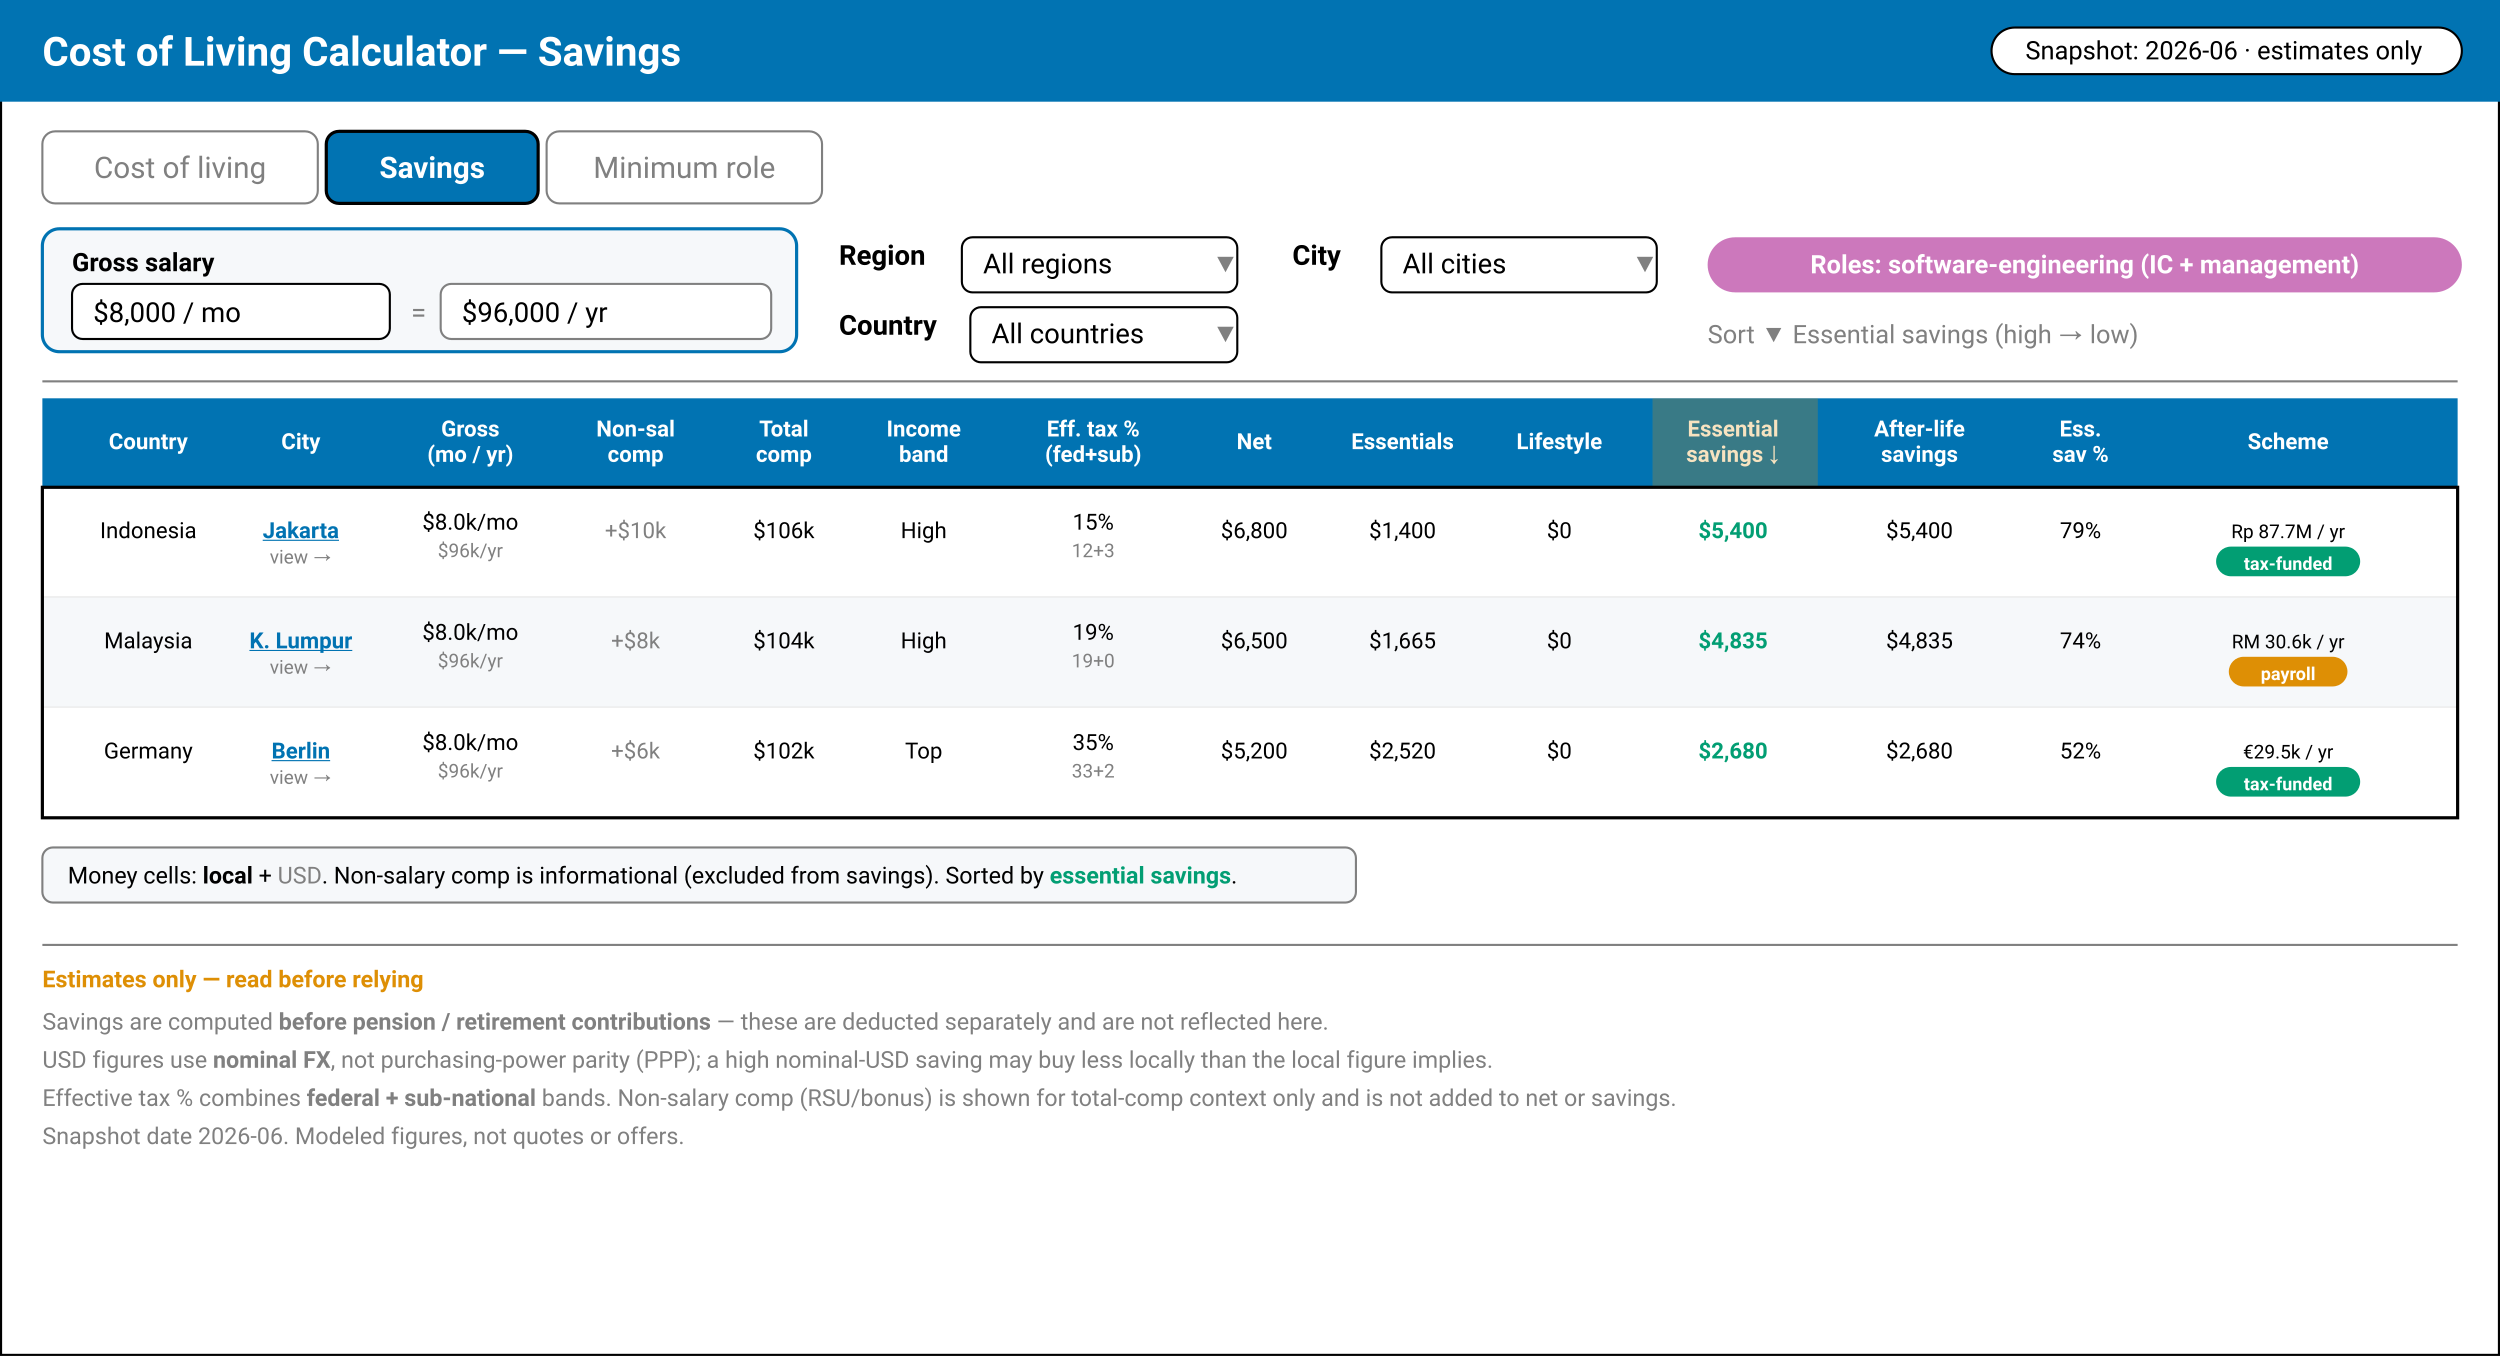
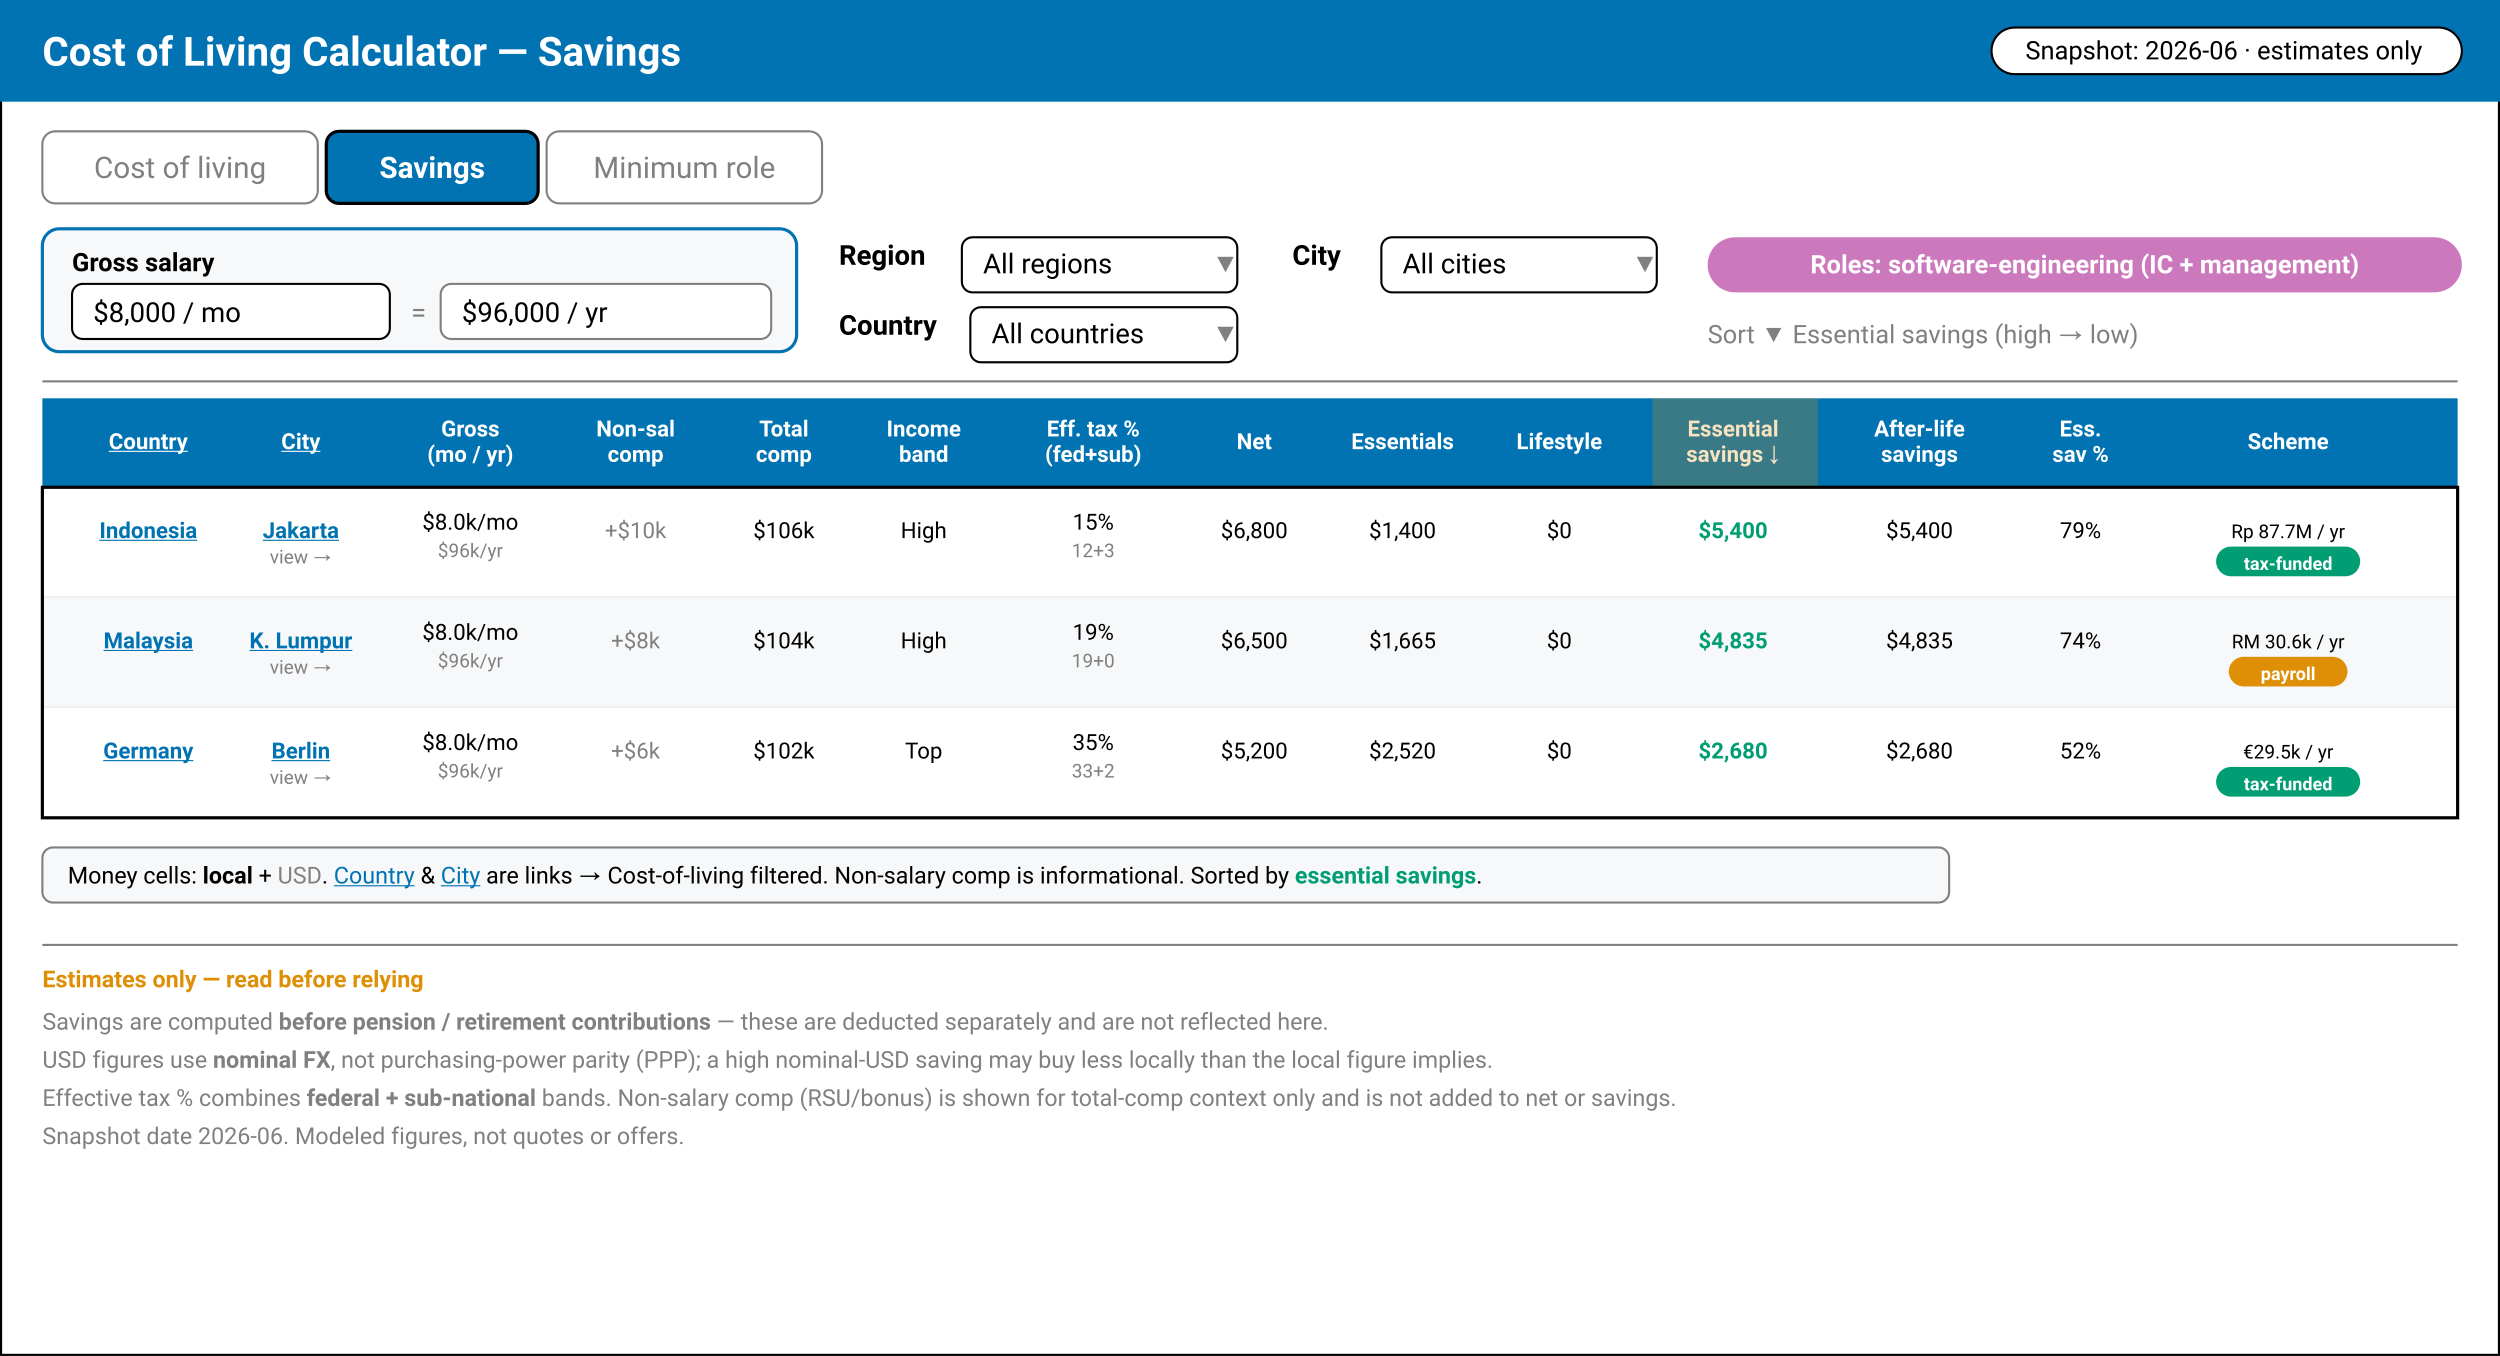
<svg xmlns="http://www.w3.org/2000/svg" width="1180" height="640" viewBox="0 0 1180 640" font-family="-apple-system, Segoe UI, Roboto, Helvetica, Arial, sans-serif">
  <rect x="0" y="0" width="1180" height="640" fill="#FFFFFF" />
  <rect x="0.5" y="0.5" width="1179" height="639" fill="none" stroke="#000000" stroke-width="1" />
  <rect x="0" y="0" width="1180" height="48" fill="#0173B2" />
  <text x="20" y="31" font-size="19" font-weight="700" fill="#FFFFFF">Cost of Living Calculator — Savings</text>
  <rect x="940" y="13" width="222" height="22" rx="11" fill="#FFFFFF" stroke="#000000" stroke-width="1" />
  <text x="956" y="28" font-size="12" fill="#000000">Snapshot: 2026-06 · estimates only</text>
  <g font-size="14">
    <rect x="20" y="62" width="130" height="34" rx="6" fill="#FFFFFF" stroke="#808080" stroke-width="1" />
    <text x="85" y="84" text-anchor="middle" fill="#808080">Cost of living</text>
    <rect x="154" y="62" width="100" height="34" rx="6" fill="#0173B2" stroke="#000000" stroke-width="1.5" />
    <text x="204" y="84" text-anchor="middle" font-weight="700" fill="#FFFFFF">Savings</text>
    <rect x="258" y="62" width="130" height="34" rx="6" fill="#FFFFFF" stroke="#808080" stroke-width="1" />
    <text x="323" y="84" text-anchor="middle" fill="#808080">Minimum role</text>
  </g>
  <rect x="20" y="108" width="356" height="58" rx="8" fill="#F6F8FA" stroke="#0173B2" stroke-width="1.5" />
  <text x="34" y="128" font-size="12" font-weight="700" fill="#000000">Gross salary</text>
  <rect x="34" y="134" width="150" height="26" rx="5" fill="#FFFFFF" stroke="#000000" stroke-width="1" />
  <text x="44" y="152" font-size="13" fill="#000000">$8,000 / mo</text>
  <text x="194" y="152" font-size="13" fill="#808080">=</text>
  <rect x="208" y="134" width="156" height="26" rx="5" fill="#FFFFFF" stroke="#808080" stroke-width="1" />
  <text x="218" y="152" font-size="13" fill="#000000">$96,000 / yr</text>
  <g font-size="13">
    <text x="396" y="125" font-weight="600" fill="#000000">Region</text>
    <rect x="454" y="112" width="130" height="26" rx="5" fill="#FFFFFF" stroke="#000000" stroke-width="1" />
    <text x="464" y="129" fill="#000000">All regions</text>
    <text x="572" y="129" fill="#808080">▼</text>
    <text x="396" y="158" font-weight="600" fill="#000000">Country</text>
    <rect x="458" y="145" width="126" height="26" rx="5" fill="#FFFFFF" stroke="#000000" stroke-width="1" />
    <text x="468" y="162" fill="#000000">All countries</text>
    <text x="572" y="162" fill="#808080">▼</text>
    <text x="610" y="125" font-weight="600" fill="#000000">City</text>
    <rect x="652" y="112" width="130" height="26" rx="5" fill="#FFFFFF" stroke="#000000" stroke-width="1" />
    <text x="662" y="129" fill="#000000">All cities</text>
    <text x="770" y="129" fill="#808080">▼</text>
  </g>
  <rect x="806" y="112" width="356" height="26" rx="13" fill="#CC78BC" />
  <text x="984" y="129" font-size="12" fill="#FFFFFF" text-anchor="middle" font-weight="700">Roles: software-engineering (IC + management)</text>
  <text x="806" y="162" font-size="12" fill="#808080">Sort ▼ Essential savings (high → low)</text>
  <line x1="20" y1="180" x2="1160" y2="180" stroke="#808080" stroke-width="1" />
  <rect x="20" y="188" width="1140" height="42" fill="#0173B2" />
  <g font-size="10.5" fill="#FFFFFF" font-weight="700" text-anchor="middle">
-     <text x="70" y="212">Country</text>
-     <text x="142" y="212">City</text>
+     <text x="70" y="212" text-decoration="underline">Country</text>
+     <text x="142" y="212" text-decoration="underline">City</text>
    <text x="222" y="206">Gross</text>
    <text x="222" y="218">(mo / yr)</text>
    <text x="300" y="206">Non-sal</text>
    <text x="300" y="218">comp</text>
    <text x="370" y="206">Total</text>
    <text x="370" y="218">comp</text>
    <text x="436" y="206">Income</text>
    <text x="436" y="218">band</text>
    <text x="516" y="206">Eff. tax %</text>
    <text x="516" y="218">(fed+sub)</text>
    <text x="592" y="212">Net</text>
    <text x="662" y="212">Essentials</text>
    <text x="736" y="212">Lifestyle</text>
    <text x="818" y="206">Essential</text>
    <text x="818" y="218">savings ↓</text>
    <text x="906" y="206">After-life</text>
    <text x="906" y="218">savings</text>
    <text x="982" y="206">Ess.</text>
    <text x="982" y="218">sav %</text>
    <text x="1080" y="212">Scheme</text>
  </g>
  <rect x="780" y="188" width="78" height="42" fill="#DE8F05" opacity="0.25" />
  <rect x="20" y="230" width="1140" height="52" fill="#FFFFFF" />
  <g font-size="10.5" text-anchor="middle">
-     <text x="70" y="254" fill="#000000">Indonesia</text>
+     <text x="70" y="254" fill="#0173B2" text-decoration="underline" font-weight="600">Indonesia</text>
    <text x="142" y="254" fill="#0173B2" text-decoration="underline" font-weight="600">Jakarta</text>
    <text x="142" y="266" fill="#808080" font-size="9">view →</text>
    <text x="222" y="250" fill="#000000">$8.0k/mo</text>
    <text x="222" y="263" fill="#808080" font-size="9">$96k/yr</text>
    <text x="300" y="254" fill="#808080">+$10k</text>
    <text x="370" y="254" fill="#000000">$106k</text>
    <text x="436" y="254" fill="#000000">High</text>
    <text x="516" y="250" fill="#000000">15%</text>
    <text x="516" y="263" fill="#808080" font-size="9">12+3</text>
    <text x="592" y="254" fill="#000000">$6,800</text>
    <text x="662" y="254" fill="#000000">$1,400</text>
    <text x="736" y="254" fill="#000000">$0</text>
    <text x="818" y="254" fill="#029E73" font-weight="700">$5,400</text>
    <text x="906" y="254" fill="#000000">$5,400</text>
    <text x="982" y="254" fill="#000000">79%</text>
    <text x="1080" y="254" fill="#000000" font-size="9">Rp 87.7M / yr</text>
  </g>
  <rect x="1046" y="258" width="68" height="14" rx="7" fill="#029E73" />
  <text x="1080" y="269" font-size="8.5" fill="#FFFFFF" text-anchor="middle" font-weight="700">tax-funded</text>
  <line x1="20" y1="282" x2="1160" y2="282" stroke="#E5E5E5" stroke-width="1" />
  <rect x="20" y="282" width="1140" height="52" fill="#F6F8FA" />
  <g font-size="10.5" text-anchor="middle">
-     <text x="70" y="306" fill="#000000">Malaysia</text>
+     <text x="70" y="306" fill="#0173B2" text-decoration="underline" font-weight="600">Malaysia</text>
    <text x="142" y="306" fill="#0173B2" text-decoration="underline" font-weight="600">K. Lumpur</text>
    <text x="142" y="318" fill="#808080" font-size="9">view →</text>
    <text x="222" y="302" fill="#000000">$8.0k/mo</text>
    <text x="222" y="315" fill="#808080" font-size="9">$96k/yr</text>
    <text x="300" y="306" fill="#808080">+$8k</text>
    <text x="370" y="306" fill="#000000">$104k</text>
    <text x="436" y="306" fill="#000000">High</text>
    <text x="516" y="302" fill="#000000">19%</text>
    <text x="516" y="315" fill="#808080" font-size="9">19+0</text>
    <text x="592" y="306" fill="#000000">$6,500</text>
    <text x="662" y="306" fill="#000000">$1,665</text>
    <text x="736" y="306" fill="#000000">$0</text>
    <text x="818" y="306" fill="#029E73" font-weight="700">$4,835</text>
    <text x="906" y="306" fill="#000000">$4,835</text>
    <text x="982" y="306" fill="#000000">74%</text>
    <text x="1080" y="306" fill="#000000" font-size="9">RM 30.6k / yr</text>
  </g>
  <rect x="1052" y="310" width="56" height="14" rx="7" fill="#DE8F05" />
  <text x="1080" y="321" font-size="8.5" fill="#FFFFFF" text-anchor="middle" font-weight="700">payroll</text>
  <line x1="20" y1="334" x2="1160" y2="334" stroke="#E5E5E5" stroke-width="1" />
  <rect x="20" y="334" width="1140" height="52" fill="#FFFFFF" />
  <g font-size="10.5" text-anchor="middle">
-     <text x="70" y="358" fill="#000000">Germany</text>
+     <text x="70" y="358" fill="#0173B2" text-decoration="underline" font-weight="600">Germany</text>
    <text x="142" y="358" fill="#0173B2" text-decoration="underline" font-weight="600">Berlin</text>
    <text x="142" y="370" fill="#808080" font-size="9">view →</text>
    <text x="222" y="354" fill="#000000">$8.0k/mo</text>
    <text x="222" y="367" fill="#808080" font-size="9">$96k/yr</text>
    <text x="300" y="358" fill="#808080">+$6k</text>
    <text x="370" y="358" fill="#000000">$102k</text>
    <text x="436" y="358" fill="#000000">Top</text>
    <text x="516" y="354" fill="#000000">35%</text>
    <text x="516" y="367" fill="#808080" font-size="9">33+2</text>
    <text x="592" y="358" fill="#000000">$5,200</text>
    <text x="662" y="358" fill="#000000">$2,520</text>
    <text x="736" y="358" fill="#000000">$0</text>
    <text x="818" y="358" fill="#029E73" font-weight="700">$2,680</text>
    <text x="906" y="358" fill="#000000">$2,680</text>
    <text x="982" y="358" fill="#000000">52%</text>
    <text x="1080" y="358" fill="#000000" font-size="9">€29.5k / yr</text>
  </g>
  <rect x="1046" y="362" width="68" height="14" rx="7" fill="#029E73" />
  <text x="1080" y="373" font-size="8.5" fill="#FFFFFF" text-anchor="middle" font-weight="700">tax-funded</text>
  <rect x="20" y="230" width="1140" height="156" fill="none" stroke="#000000" stroke-width="1.5" />
  <g font-size="11">
-     <rect x="20" y="400" width="620" height="26" rx="5" fill="#F6F8FA" stroke="#808080" stroke-width="1" />
-     <text x="32" y="417" fill="#000000">Money cells: <tspan font-weight="700">local</tspan> + <tspan fill="#808080">USD</tspan>. Non-salary comp is informational (excluded from savings). Sorted by <tspan fill="#029E73" font-weight="700">essential savings</tspan>.</text>
+     <rect x="20" y="400" width="900" height="26" rx="5" fill="#F6F8FA" stroke="#808080" stroke-width="1" />
+     <text x="32" y="417" fill="#000000">Money cells: <tspan font-weight="700">local</tspan> + <tspan fill="#808080">USD</tspan>. <tspan fill="#0173B2" text-decoration="underline">Country</tspan> &amp; <tspan fill="#0173B2" text-decoration="underline">City</tspan> are links → Cost-of-living filtered. Non-salary comp is informational. Sorted by <tspan fill="#029E73" font-weight="700">essential savings</tspan>.</text>
  </g>
  <line x1="20" y1="446" x2="1160" y2="446" stroke="#808080" stroke-width="1" />
  <g font-size="11" fill="#808080">
    <text x="20" y="466" font-weight="700" fill="#DE8F05">Estimates only — read before relying</text>
    <text x="20" y="486">Savings are computed <tspan font-weight="600">before pension / retirement contributions</tspan> — these are deducted separately and are not reflected here.</text>
    <text x="20" y="504">USD figures use <tspan font-weight="600">nominal FX</tspan>, not purchasing-power parity (PPP); a high nominal-USD saving may buy less locally than the local figure implies.</text>
    <text x="20" y="522">Effective tax % combines <tspan font-weight="600">federal + sub-national</tspan> bands. Non-salary comp (RSU/bonus) is shown for total-comp context only and is not added to net or savings.</text>
    <text x="20" y="540">Snapshot date 2026-06. Modeled figures, not quotes or offers.</text>
  </g>
</svg>
